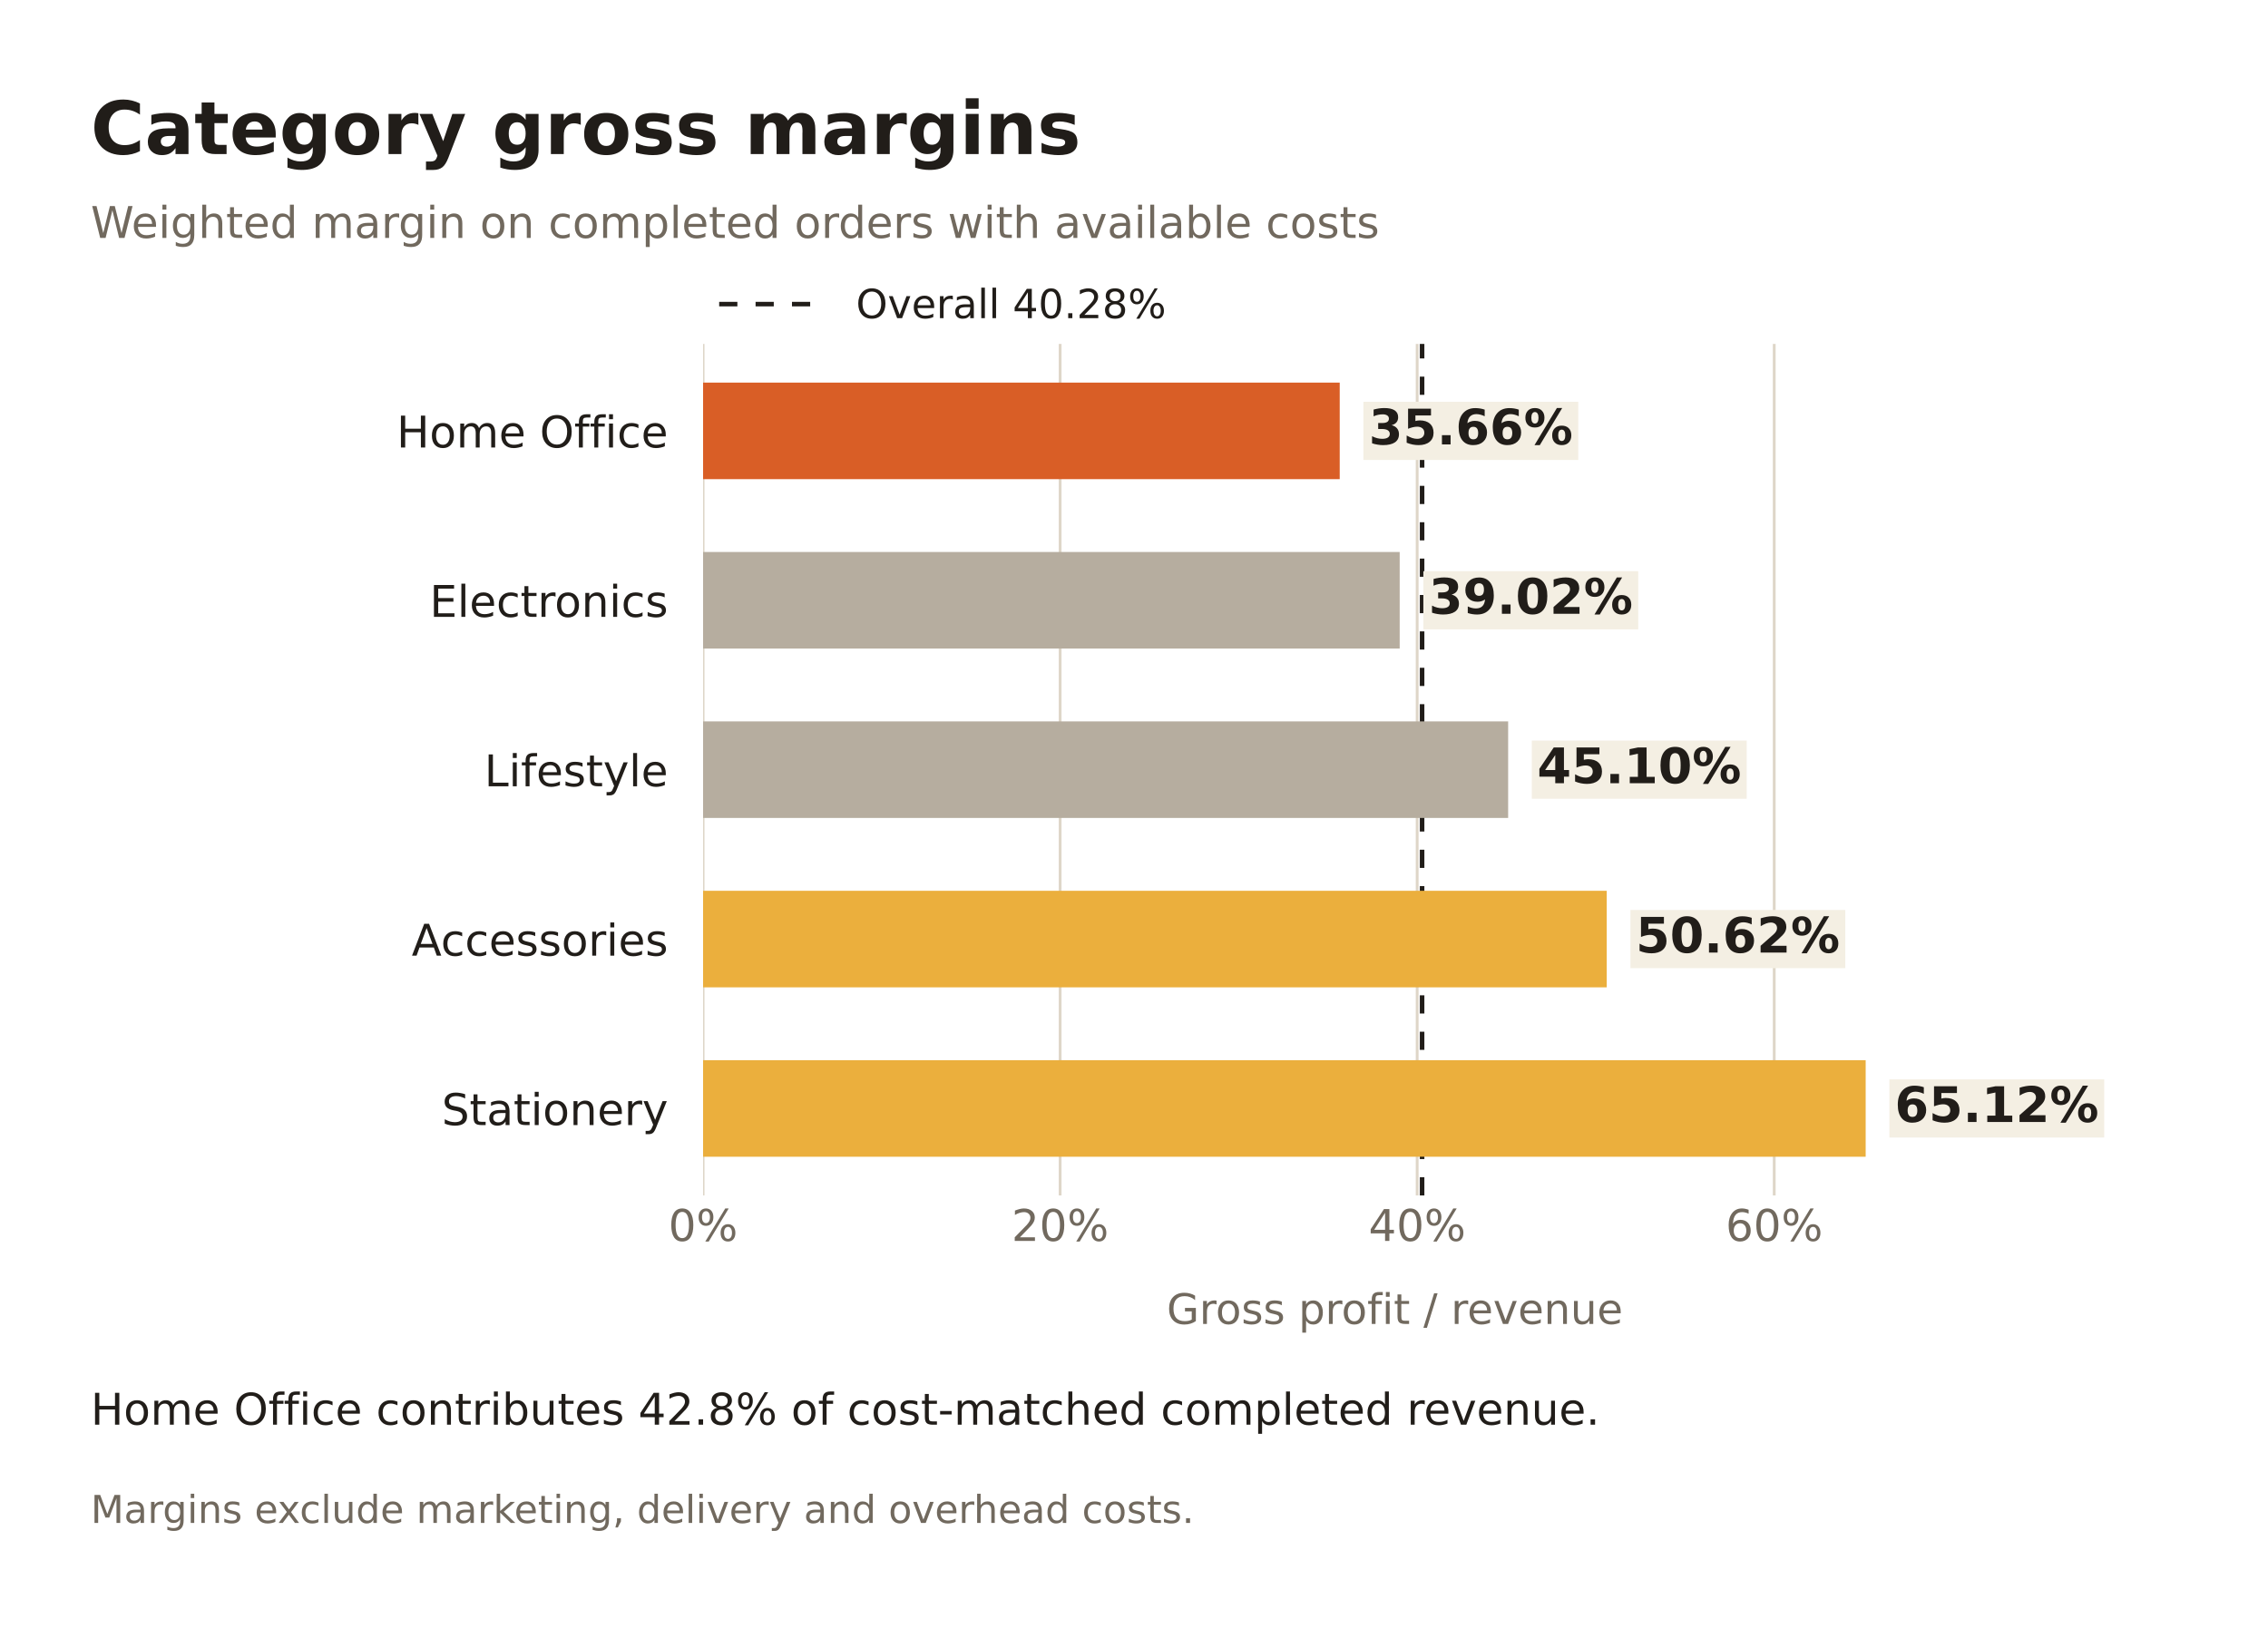
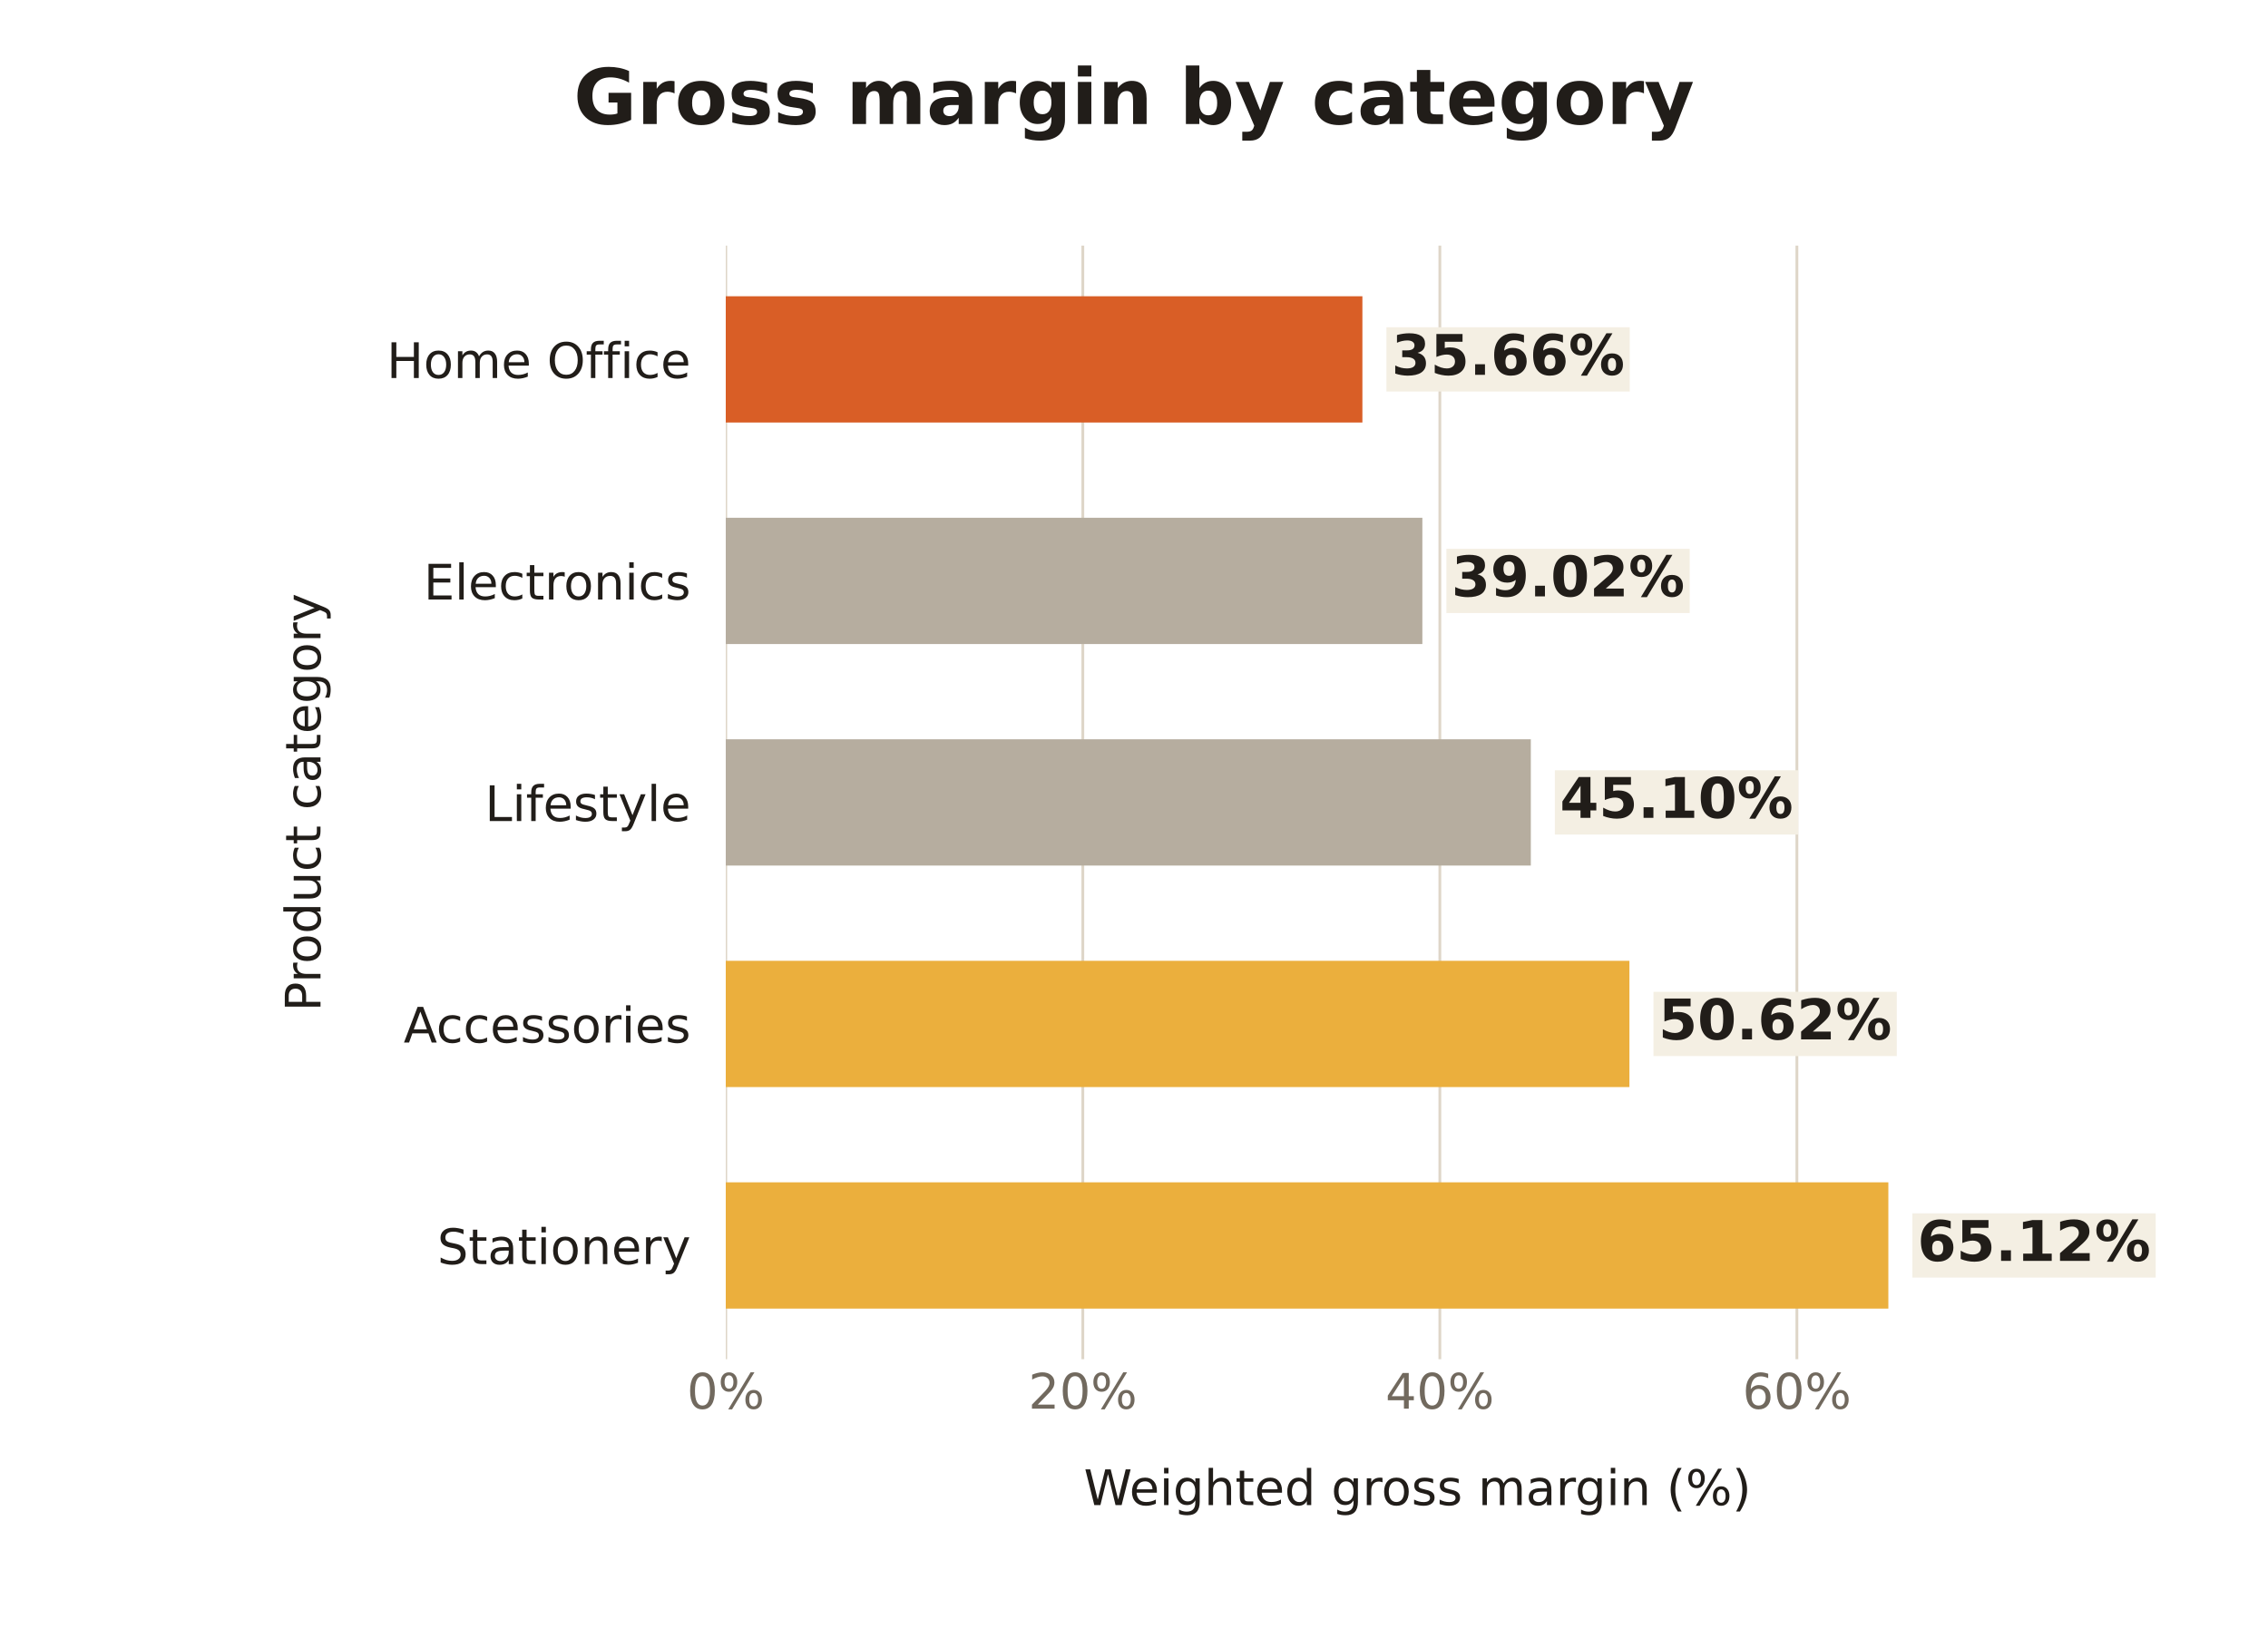
<svg xmlns="http://www.w3.org/2000/svg" width="648pt" height="468pt" viewBox="0 0 648 468" version="1.1">
  <defs>
    <style type="text/css">*{stroke-linejoin: round; stroke-linecap: butt}</style>
  </defs>
  <g id="figure_1">
    <g id="patch_1">
      <path d="M 0 468  L 648 468  L 648 0  L 0 0  L 0 468  z " style="fill: none" />
    </g>
    <g id="axes_1">
      <g id="patch_2">
-         <path d="M 200.88 341.64  L 596.16 341.64  L 596.16 98.28  L 200.88 98.28  L 200.88 341.64  z " style="fill: none" />
+         <path d="M 207.36 388.44  L 602.64 388.44  L 602.64 70.2  L 207.36 70.2  L 207.36 388.44  z " style="fill: none" />
      </g>
      <g id="matplotlib.axis_1">
        <g id="xtick_1">
          <g id="line2d_1">
-             <path d="M 200.88 341.64  L 200.88 98.28  " clip-path="url(#p9111e2bdad)" style="fill: none; stroke: #ded6c8; stroke-width: 0.8; stroke-linecap: square" />
+             <path d="M 207.36 388.44  L 207.36 70.2  " clip-path="url(#p512ef65433)" style="fill: none; stroke: #ded6c8; stroke-width: 0.8; stroke-linecap: square" />
          </g>
          <g id="line2d_2" />
          <g id="text_1">
-             <text style="font-size: 12.5px; font-family: 'DejaVu Sans'; text-anchor: middle; fill: #71695e" x="200.88" y="354.638" transform="rotate(-0 200.88 354.638)">0%</text>
+             <text style="font-size: 14px; font-family: 'DejaVu Sans'; text-anchor: middle; fill: #71695e" x="207.36" y="402.578" transform="rotate(-0 207.36 402.5778)">0%</text>
          </g>
        </g>
        <g id="xtick_2">
          <g id="line2d_3">
-             <path d="M 302.893 341.64  L 302.893 98.28  " clip-path="url(#p9111e2bdad)" style="fill: none; stroke: #ded6c8; stroke-width: 0.8; stroke-linecap: square" />
+             <path d="M 309.373 388.44  L 309.373 70.2  " clip-path="url(#p512ef65433)" style="fill: none; stroke: #ded6c8; stroke-width: 0.8; stroke-linecap: square" />
          </g>
          <g id="line2d_4" />
          <g id="text_2">
-             <text style="font-size: 12.5px; font-family: 'DejaVu Sans'; text-anchor: middle; fill: #71695e" x="302.893" y="354.638" transform="rotate(-0 302.8931 354.638)">20%</text>
+             <text style="font-size: 14px; font-family: 'DejaVu Sans'; text-anchor: middle; fill: #71695e" x="309.373" y="402.578" transform="rotate(-0 309.3731 402.5778)">20%</text>
          </g>
        </g>
        <g id="xtick_3">
          <g id="line2d_5">
-             <path d="M 404.906 341.64  L 404.906 98.28  " clip-path="url(#p9111e2bdad)" style="fill: none; stroke: #ded6c8; stroke-width: 0.8; stroke-linecap: square" />
+             <path d="M 411.386 388.44  L 411.386 70.2  " clip-path="url(#p512ef65433)" style="fill: none; stroke: #ded6c8; stroke-width: 0.8; stroke-linecap: square" />
          </g>
          <g id="line2d_6" />
          <g id="text_3">
-             <text style="font-size: 12.5px; font-family: 'DejaVu Sans'; text-anchor: middle; fill: #71695e" x="404.906" y="354.638" transform="rotate(-0 404.9062 354.638)">40%</text>
+             <text style="font-size: 14px; font-family: 'DejaVu Sans'; text-anchor: middle; fill: #71695e" x="411.386" y="402.578" transform="rotate(-0 411.3862 402.5778)">40%</text>
          </g>
        </g>
        <g id="xtick_4">
          <g id="line2d_7">
-             <path d="M 506.919 341.64  L 506.919 98.28  " clip-path="url(#p9111e2bdad)" style="fill: none; stroke: #ded6c8; stroke-width: 0.8; stroke-linecap: square" />
+             <path d="M 513.399 388.44  L 513.399 70.2  " clip-path="url(#p512ef65433)" style="fill: none; stroke: #ded6c8; stroke-width: 0.8; stroke-linecap: square" />
          </g>
          <g id="line2d_8" />
          <g id="text_4">
-             <text style="font-size: 12.5px; font-family: 'DejaVu Sans'; text-anchor: middle; fill: #71695e" x="506.919" y="354.638" transform="rotate(-0 506.9194 354.638)">60%</text>
+             <text style="font-size: 14px; font-family: 'DejaVu Sans'; text-anchor: middle; fill: #71695e" x="513.399" y="402.578" transform="rotate(-0 513.3994 402.5778)">60%</text>
          </g>
        </g>
        <g id="text_5">
-           <text style="font-size: 12px; font-family: 'DejaVu Sans'; text-anchor: middle; fill: #71695e" x="398.52" y="378.356" transform="rotate(-0 398.52 378.3558)">Gross profit / revenue</text>
+           <text style="font-size: 14px; font-family: 'DejaVu Sans'; text-anchor: middle; fill: #211d19" x="405" y="430.127" transform="rotate(-0 405 430.1272)">Weighted gross margin (%)</text>
        </g>
      </g>
      <g id="matplotlib.axis_2">
        <g id="ytick_1">
          <g id="line2d_9" />
          <g id="text_6">
-             <text style="font-size: 12.5px; font-family: 'DejaVu Sans'; text-anchor: end; fill: #211d19" x="190.88" y="127.888" transform="rotate(-0 190.88 127.8879)">Home Office</text>
+             <text style="font-size: 14px; font-family: 'DejaVu Sans'; text-anchor: end; fill: #211d19" x="197.36" y="108.027" transform="rotate(-0 197.36 108.0266)">Home Office</text>
          </g>
        </g>
        <g id="ytick_2">
          <g id="line2d_10" />
          <g id="text_7">
-             <text style="font-size: 12.5px; font-family: 'DejaVu Sans'; text-anchor: end; fill: #211d19" x="190.88" y="176.298" transform="rotate(-0 190.88 176.2984)">Electronics</text>
+             <text style="font-size: 14px; font-family: 'DejaVu Sans'; text-anchor: end; fill: #211d19" x="197.36" y="171.333" transform="rotate(-0 197.36 171.3328)">Electronics</text>
          </g>
        </g>
        <g id="ytick_3">
          <g id="line2d_11" />
          <g id="text_8">
-             <text style="font-size: 12.5px; font-family: 'DejaVu Sans'; text-anchor: end; fill: #211d19" x="190.88" y="224.709" transform="rotate(-0 190.88 224.709)">Lifestyle</text>
+             <text style="font-size: 14px; font-family: 'DejaVu Sans'; text-anchor: end; fill: #211d19" x="197.36" y="234.639" transform="rotate(-0 197.36 234.6389)">Lifestyle</text>
          </g>
        </g>
        <g id="ytick_4">
          <g id="line2d_12" />
          <g id="text_9">
-             <text style="font-size: 12.5px; font-family: 'DejaVu Sans'; text-anchor: end; fill: #211d19" x="190.88" y="273.12" transform="rotate(-0 190.88 273.1196)">Accessories</text>
+             <text style="font-size: 14px; font-family: 'DejaVu Sans'; text-anchor: end; fill: #211d19" x="197.36" y="297.945" transform="rotate(-0 197.36 297.9451)">Accessories</text>
          </g>
        </g>
        <g id="ytick_5">
          <g id="line2d_13" />
          <g id="text_10">
-             <text style="font-size: 12.5px; font-family: 'DejaVu Sans'; text-anchor: end; fill: #211d19" x="190.88" y="321.53" transform="rotate(-0 190.88 321.5302)">Stationery</text>
+             <text style="font-size: 14px; font-family: 'DejaVu Sans'; text-anchor: end; fill: #211d19" x="197.36" y="361.251" transform="rotate(-0 197.36 361.2512)">Stationery</text>
          </g>
        </g>
-       </g>
-       <g id="line2d_14">
-         <path d="M 406.312 341.64  L 406.312 98.28  " clip-path="url(#p9111e2bdad)" style="fill: none; stroke-dasharray: 5.2,5.2; stroke-dashoffset: 0; stroke: #211d19; stroke-width: 1.3" />
+         <g id="text_11">
+           <text style="font-size: 14px; font-family: 'DejaVu Sans'; text-anchor: middle; fill: #211d19" x="91.574" y="229.32" transform="rotate(-90 91.57406 229.32)">Product category</text>
+         </g>
      </g>
      <g id="patch_3">
-         <path d="M 200.88 109.342  L 382.777 109.342  L 382.777 136.936  L 200.88 136.936  z " clip-path="url(#p9111e2bdad)" style="fill: #d95e26" />
+         <path d="M 207.36 84.665  L 389.257 84.665  L 389.257 120.75  L 207.36 120.75  z " clip-path="url(#p512ef65433)" style="fill: #d95e26" />
      </g>
      <g id="patch_4">
-         <path d="M 200.88 157.752  L 399.91 157.752  L 399.91 185.346  L 200.88 185.346  z " clip-path="url(#p9111e2bdad)" style="fill: #b6ad9f" />
+         <path d="M 207.36 147.972  L 406.39 147.972  L 406.39 184.056  L 207.36 184.056  z " clip-path="url(#p512ef65433)" style="fill: #b6ad9f" />
      </g>
      <g id="patch_5">
-         <path d="M 200.88 206.163  L 430.899 206.163  L 430.899 233.757  L 200.88 233.757  z " clip-path="url(#p9111e2bdad)" style="fill: #b6ad9f" />
+         <path d="M 207.36 211.278  L 437.379 211.278  L 437.379 247.362  L 207.36 247.362  z " clip-path="url(#p512ef65433)" style="fill: #b6ad9f" />
      </g>
      <g id="patch_6">
-         <path d="M 200.88 254.574  L 459.071 254.574  L 459.071 282.168  L 200.88 282.168  z " clip-path="url(#p9111e2bdad)" style="fill: #ebaf3d" />
+         <path d="M 207.36 274.584  L 465.551 274.584  L 465.551 310.668  L 207.36 310.668  z " clip-path="url(#p512ef65433)" style="fill: #ebaf3d" />
      </g>
      <g id="patch_7">
-         <path d="M 200.88 302.984  L 533.048 302.984  L 533.048 330.578  L 200.88 330.578  z " clip-path="url(#p9111e2bdad)" style="fill: #ebaf3d" />
-       </g>
-       <g id="text_11">
-         <g id="patch_8">
-           <path d="M 389.542 131.454  L 450.932 131.454  L 450.932 114.824  L 389.542 114.824  z " style="fill: #f4efe3" />
-         </g>
-         <text style="font-weight: 700; font-size: 14px; font-family: 'DejaVu Sans'; text-anchor: start; fill: #211d19" x="391.082" y="127.002" transform="rotate(-0 391.0815 127.002)">35.66%</text>
+         <path d="M 207.36 337.89  L 539.528 337.89  L 539.528 373.975  L 207.36 373.975  z " clip-path="url(#p512ef65433)" style="fill: #ebaf3d" />
      </g>
      <g id="text_12">
-         <g id="patch_9">
-           <path d="M 406.674 179.864  L 468.064 179.864  L 468.064 163.235  L 406.674 163.235  z " style="fill: #f4efe3" />
+         <g id="patch_8">
+           <path d="M 396.122 111.89  L 465.642 111.89  L 465.642 93.525  L 396.122 93.525  z " style="fill: #f4efe3" />
        </g>
-         <text style="font-weight: 700; font-size: 14px; font-family: 'DejaVu Sans'; text-anchor: start; fill: #211d19" x="408.214" y="175.413" transform="rotate(-0 408.2144 175.4125)">39.02%</text>
+         <text style="font-weight: 700; font-size: 16px; font-family: 'DejaVu Sans'; text-anchor: start; fill: #211d19" x="397.562" y="107.123" transform="rotate(-0 397.5615 107.1227)">35.66%</text>
      </g>
      <g id="text_13">
-         <g id="patch_10">
-           <path d="M 437.663 228.275  L 499.053 228.275  L 499.053 211.645  L 437.663 211.645  z " style="fill: #f4efe3" />
+         <g id="patch_9">
+           <path d="M 413.254 175.196  L 482.774 175.196  L 482.774 156.831  L 413.254 156.831  z " style="fill: #f4efe3" />
        </g>
-         <text style="font-weight: 700; font-size: 14px; font-family: 'DejaVu Sans'; text-anchor: start; fill: #211d19" x="439.203" y="223.823" transform="rotate(-0 439.2029 223.8231)">45.10%</text>
+         <text style="font-weight: 700; font-size: 16px; font-family: 'DejaVu Sans'; text-anchor: start; fill: #211d19" x="414.694" y="170.429" transform="rotate(-0 414.6944 170.4289)">39.02%</text>
      </g>
      <g id="text_14">
-         <g id="patch_11">
-           <path d="M 465.836 276.685  L 527.226 276.685  L 527.226 260.056  L 465.836 260.056  z " style="fill: #f4efe3" />
+         <g id="patch_10">
+           <path d="M 444.243 238.502  L 513.763 238.502  L 513.763 220.137  L 444.243 220.137  z " style="fill: #f4efe3" />
        </g>
-         <text style="font-weight: 700; font-size: 14px; font-family: 'DejaVu Sans'; text-anchor: start; fill: #211d19" x="467.376" y="272.234" transform="rotate(-0 467.3757 272.2337)">50.62%</text>
+         <text style="font-weight: 700; font-size: 16px; font-family: 'DejaVu Sans'; text-anchor: start; fill: #211d19" x="445.683" y="233.735" transform="rotate(-0 445.6829 233.735)">45.10%</text>
      </g>
      <g id="text_15">
+         <g id="patch_11">
+           <path d="M 472.416 301.809  L 541.936 301.809  L 541.936 283.444  L 472.416 283.444  z " style="fill: #f4efe3" />
+         </g>
+         <text style="font-weight: 700; font-size: 16px; font-family: 'DejaVu Sans'; text-anchor: start; fill: #211d19" x="473.856" y="297.041" transform="rotate(-0 473.8557 297.0411)">50.62%</text>
+       </g>
+       <g id="text_16">
        <g id="patch_12">
-           <path d="M 539.812 325.096  L 601.202 325.096  L 601.202 308.466  L 539.812 308.466  z " style="fill: #f4efe3" />
+           <path d="M 546.392 365.115  L 615.912 365.115  L 615.912 346.75  L 546.392 346.75  z " style="fill: #f4efe3" />
        </g>
-         <text style="font-weight: 700; font-size: 14px; font-family: 'DejaVu Sans'; text-anchor: start; fill: #211d19" x="541.352" y="320.644" transform="rotate(-0 541.3523 320.6443)">65.12%</text>
-       </g>
-       <g id="legend_1">
-         <g id="line2d_15">
-           <path d="M 205.48 86.908  L 220.43 86.908  L 235.38 86.908  " style="fill: none; stroke-dasharray: 5.2,5.2; stroke-dashoffset: 0; stroke: #211d19; stroke-width: 1.3" />
-         </g>
-         <g id="text_16">
-           <text style="font-size: 11.5px; font-family: 'DejaVu Sans'; text-anchor: start; fill: #211d19" x="244.58" y="90.933" transform="rotate(-0 244.58 90.9326)">Overall 40.28%</text>
-         </g>
+         <text style="font-weight: 700; font-size: 16px; font-family: 'DejaVu Sans'; text-anchor: start; fill: #211d19" x="547.832" y="360.347" transform="rotate(-0 547.8323 360.3473)">65.12%</text>
      </g>
    </g>
    <g id="text_17">
-       <text style="font-weight: 700; font-size: 21px; font-family: 'DejaVu Sans'; text-anchor: start; fill: #211d19" x="25.92" y="44.037" transform="rotate(-0 25.92 44.03672)">Category gross margins</text>
-     </g>
-     <g id="text_18">
-       <text style="font-size: 12.5px; font-family: 'DejaVu Sans'; text-anchor: start; fill: #71695e" x="25.92" y="67.998" transform="rotate(-0 25.92 67.99805)">Weighted margin on completed orders with available costs</text>
-     </g>
-     <g id="text_19">
-       <text style="font-size: 12.5px; font-family: 'DejaVu Sans'; text-anchor: start; fill: #211d19" x="25.92" y="407.16" transform="rotate(-0 25.92 407.16)">Home Office contributes 42.8% of cost-matched completed revenue.</text>
-     </g>
-     <g id="text_20">
-       <text style="font-size: 11px; font-family: 'DejaVu Sans'; text-anchor: start; fill: #71695e" x="25.92" y="435.24" transform="rotate(-0 25.92 435.24)">Margins exclude marketing, delivery and overhead costs.</text>
+       <text style="font-weight: 700; font-size: 22px; font-family: 'DejaVu Sans'; text-anchor: middle; fill: #211d19" x="324" y="35.437" transform="rotate(-0 324 35.43656)">Gross margin by category</text>
    </g>
  </g>
  <defs>
-     <clipPath id="p9111e2bdad">
-       <rect x="200.88" y="98.28" width="395.28" height="243.36" />
+     <clipPath id="p512ef65433">
+       <rect x="207.36" y="70.2" width="395.28" height="318.24" />
    </clipPath>
  </defs>
</svg>
